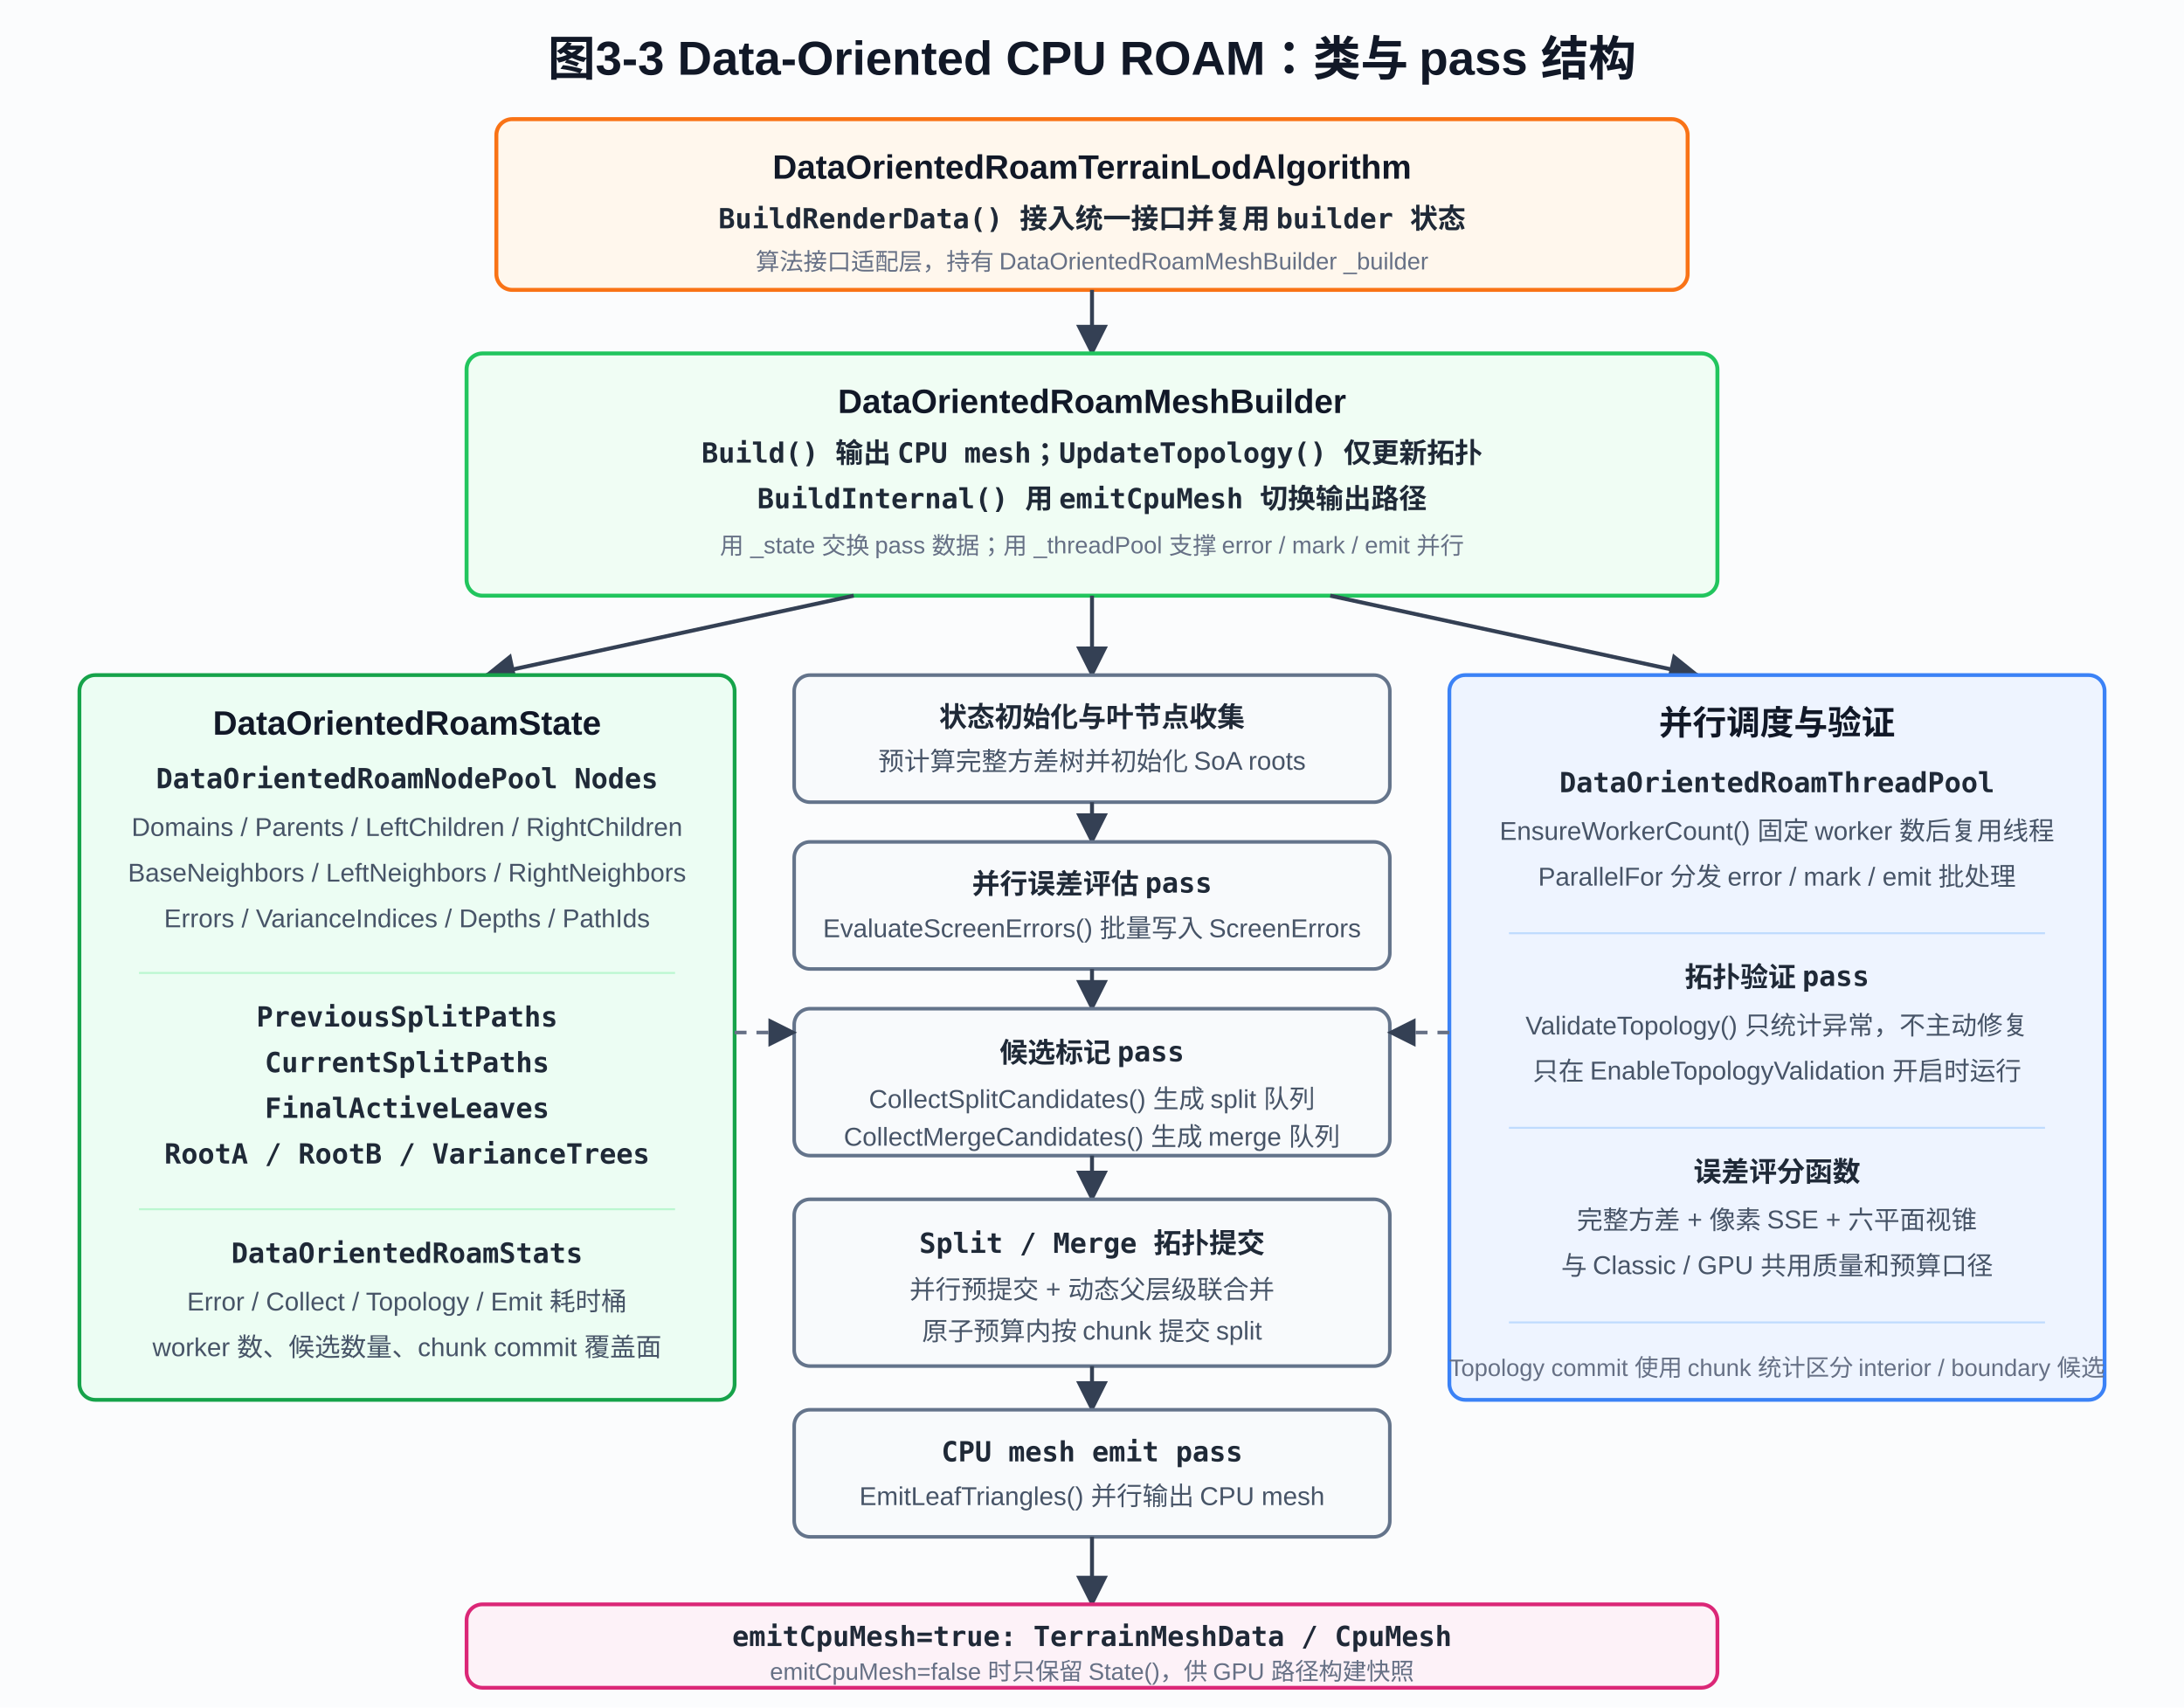
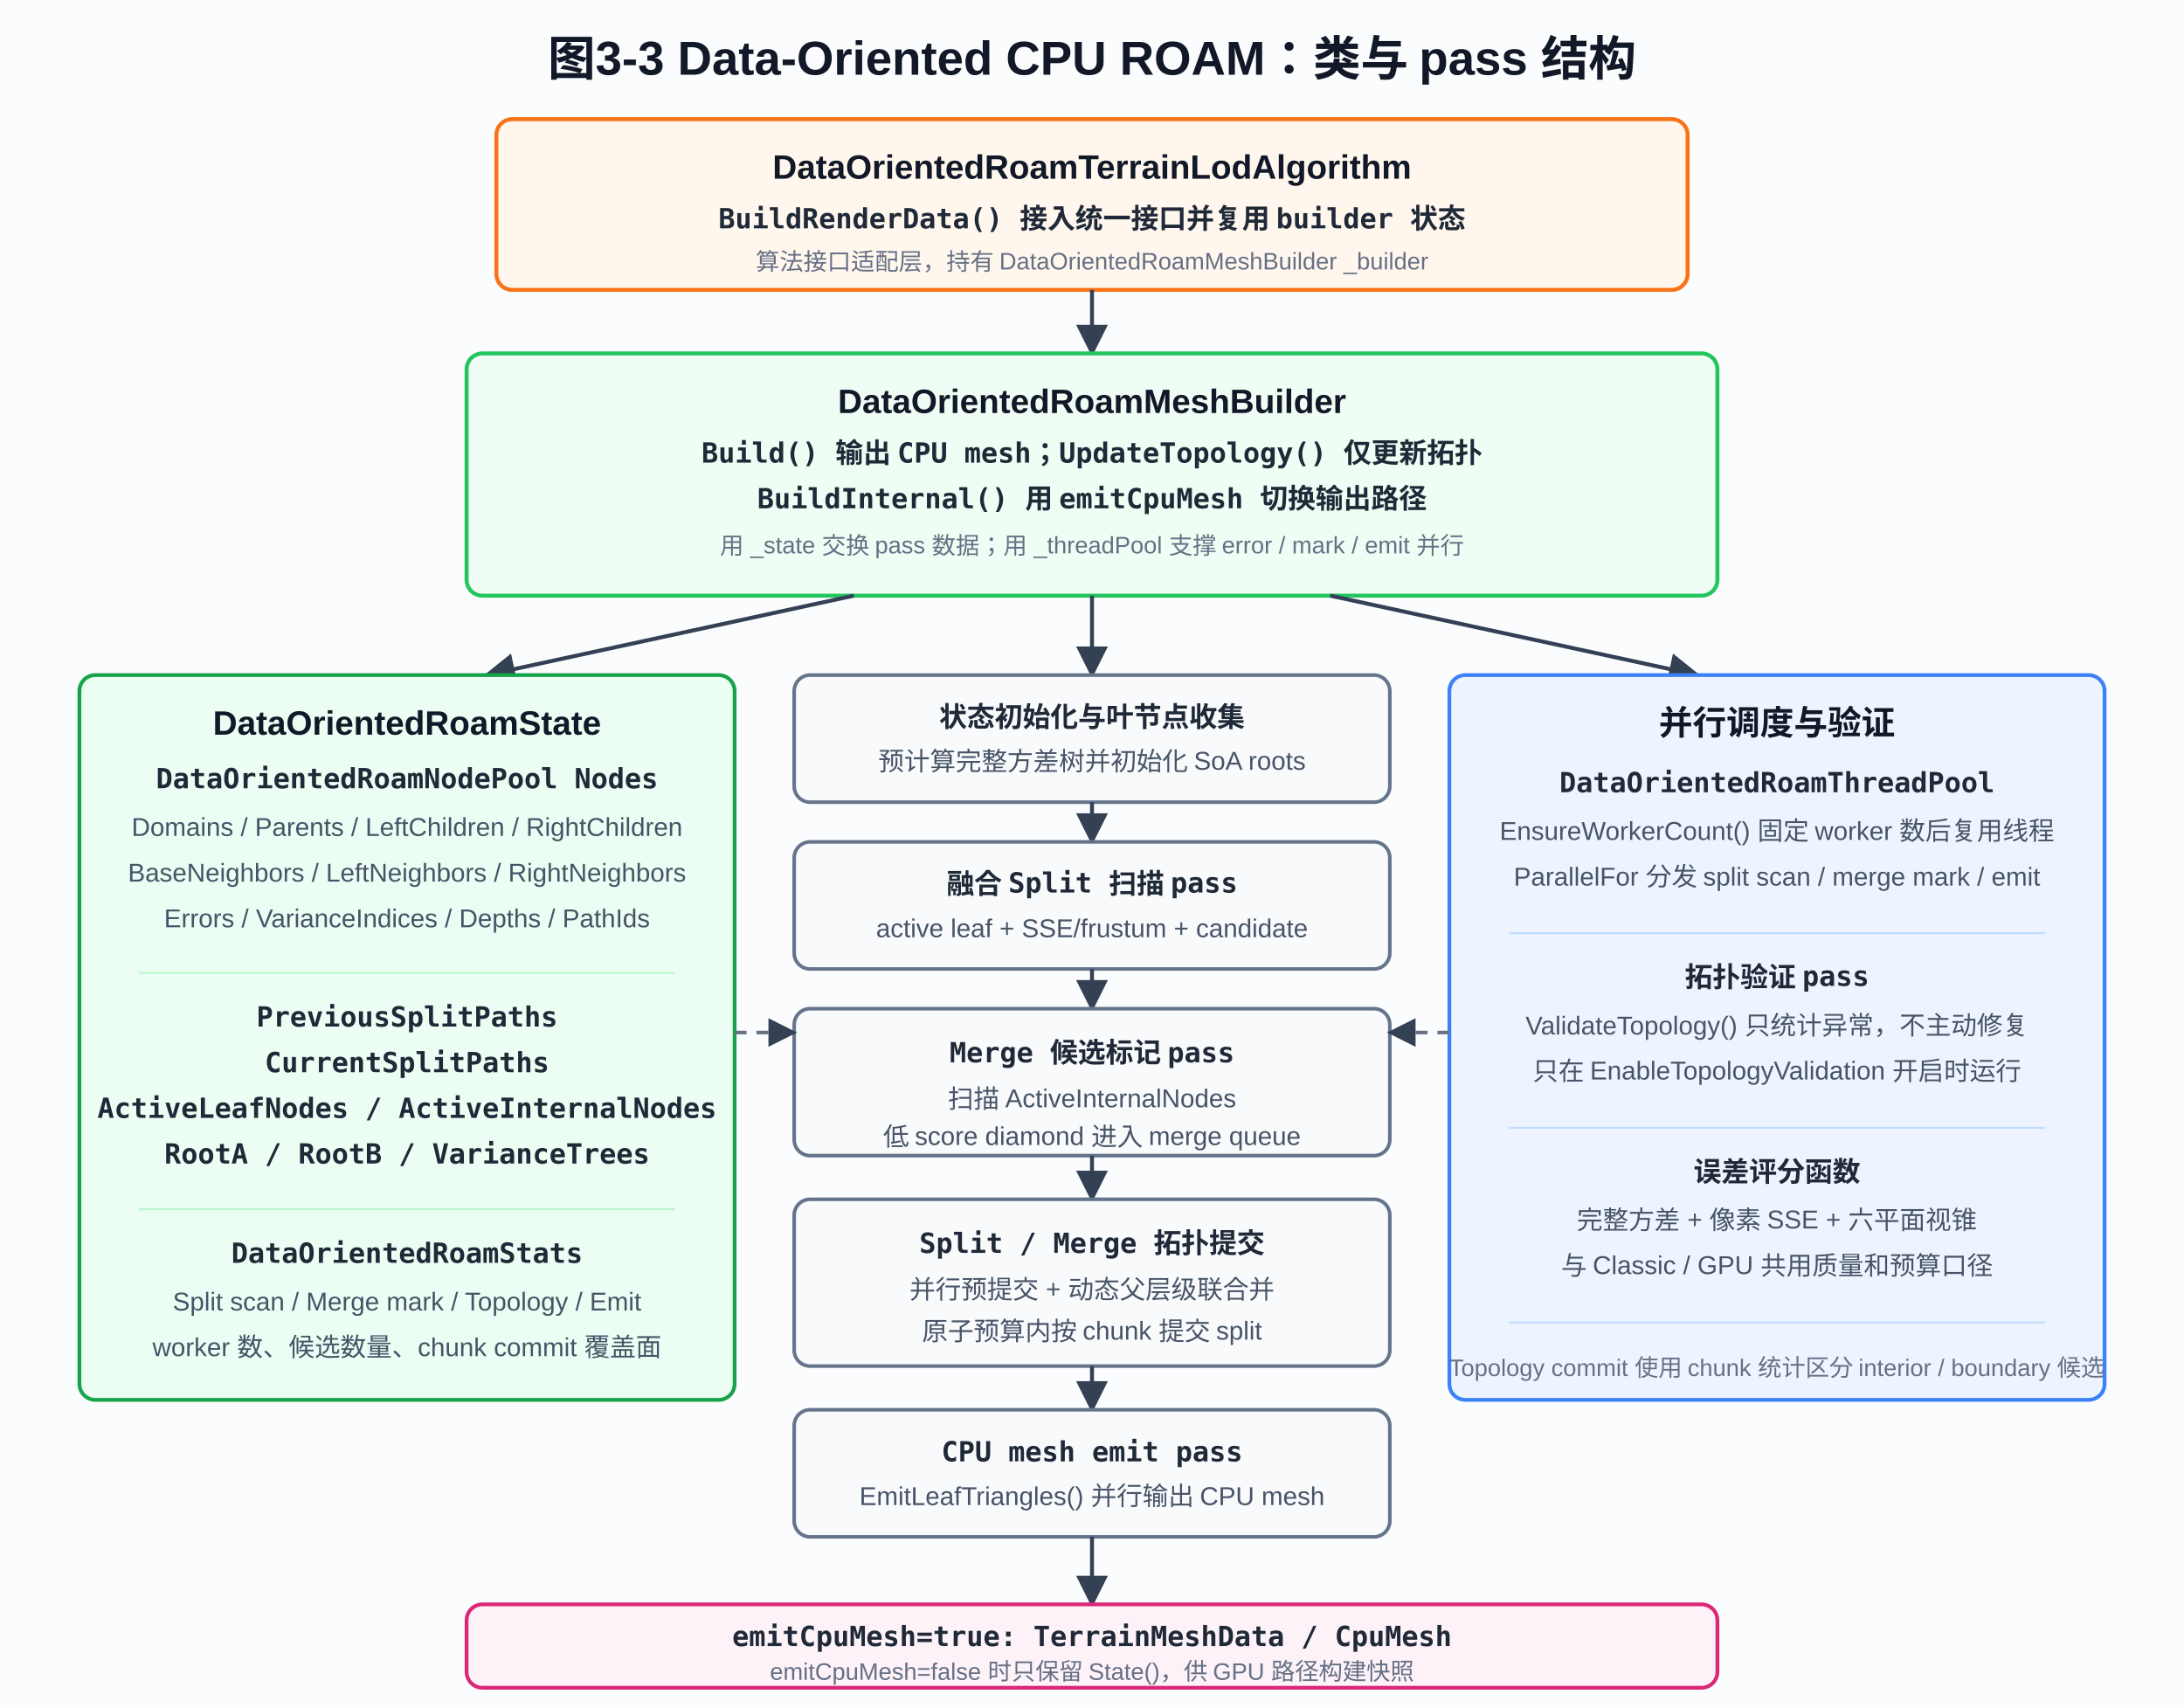
<svg xmlns="http://www.w3.org/2000/svg" width="1100" height="860" viewBox="0 0 1100 860">
  <defs>
    <marker id="arrow" viewBox="0 0 10 10" refX="9" refY="5" markerWidth="8" markerHeight="8" orient="auto-start-reverse">
      <path d="M 0 0 L 10 5 L 0 10 z" fill="#344054" />
    </marker>
    <style>
      .title{font:700 24px "Microsoft YaHei",Arial,sans-serif;fill:#111827}
      .section{font:700 17px "Microsoft YaHei",Arial,sans-serif;fill:#111827}
      .code{font:600 14px "Consolas","SFMono-Regular",monospace;fill:#1f2937}
      .small{font:13px "Microsoft YaHei",Arial,sans-serif;fill:#475467}
      .caption{font:12px "Microsoft YaHei",Arial,sans-serif;fill:#667085}
      .line{stroke:#344054;stroke-width:2;fill:none;marker-end:url(#arrow)}
      .dash{stroke:#667085;stroke-width:1.8;stroke-dasharray:6 5;fill:none;marker-end:url(#arrow)}
      .adapter{fill:#fff7ed;stroke:#f97316;stroke-width:2}
      .builder{fill:#f0fdf4;stroke:#22c55e;stroke-width:2}
      .state{fill:#ecfdf3;stroke:#16a34a;stroke-width:1.9}
      .pass{fill:#f8fafc;stroke:#64748b;stroke-width:1.8}
      .thread{fill:#eef4ff;stroke:#3b82f6;stroke-width:1.9}
      .output{fill:#fdf2f8;stroke:#db2777;stroke-width:1.9}
    </style>
  </defs>
  <rect width="100%" height="100%" fill="#fbfcfd" />
  <text x="550" y="38" text-anchor="middle" class="title">图3-3 Data-Oriented CPU ROAM：类与 pass 结构</text>
  <rect x="250" y="60" width="600" height="86" rx="8" class="adapter" />
  <text x="550" y="90" text-anchor="middle" class="section">DataOrientedRoamTerrainLodAlgorithm</text>
  <text x="550" y="115" text-anchor="middle" class="code">BuildRenderData() 接入统一接口并复用 builder 状态</text>
  <text x="550" y="136" text-anchor="middle" class="caption">算法接口适配层，持有 DataOrientedRoamMeshBuilder _builder</text>
  <path d="M550 146 L550 178" class="line" />
  <rect x="235" y="178" width="630" height="122" rx="8" class="builder" />
  <text x="550" y="208" text-anchor="middle" class="section">DataOrientedRoamMeshBuilder</text>
  <text x="550" y="233" text-anchor="middle" class="code">Build() 输出 CPU mesh；UpdateTopology() 仅更新拓扑</text>
  <text x="550" y="256" text-anchor="middle" class="code">BuildInternal() 用 emitCpuMesh 切换输出路径</text>
  <text x="550" y="279" text-anchor="middle" class="caption">用 _state 交换 pass 数据；用 _threadPool 支撑 error / mark / emit 并行</text>
  <path d="M430 300 L245 340" class="line" />
  <path d="M550 300 L550 340" class="line" />
  <path d="M670 300 L855 340" class="line" />
  <rect x="40" y="340" width="330" height="365" rx="8" class="state" />
  <text x="205" y="370" text-anchor="middle" class="section">DataOrientedRoamState</text>
  <text x="205" y="397" text-anchor="middle" class="code">DataOrientedRoamNodePool Nodes</text>
  <text x="205" y="421" text-anchor="middle" class="small">Domains / Parents / LeftChildren / RightChildren</text>
  <text x="205" y="444" text-anchor="middle" class="small">BaseNeighbors / LeftNeighbors / RightNeighbors</text>
  <text x="205" y="467" text-anchor="middle" class="small">Errors / VarianceIndices / Depths / PathIds</text>
  <line x1="70" y1="490" x2="340" y2="490" stroke="#bbf7d0" />
  <text x="205" y="517" text-anchor="middle" class="code">PreviousSplitPaths</text>
  <text x="205" y="540" text-anchor="middle" class="code">CurrentSplitPaths</text>
-   <text x="205" y="563" text-anchor="middle" class="code">FinalActiveLeaves</text>
+   <text x="205" y="563" text-anchor="middle" class="code">ActiveLeafNodes / ActiveInternalNodes</text>
  <text x="205" y="586" text-anchor="middle" class="code">RootA / RootB / VarianceTrees</text>
  <line x1="70" y1="609" x2="340" y2="609" stroke="#bbf7d0" />
  <text x="205" y="636" text-anchor="middle" class="code">DataOrientedRoamStats</text>
-   <text x="205" y="660" text-anchor="middle" class="small">Error / Collect / Topology / Emit 耗时桶</text>
+   <text x="205" y="660" text-anchor="middle" class="small">Split scan / Merge mark / Topology / Emit</text>
  <text x="205" y="683" text-anchor="middle" class="small">worker 数、候选数量、chunk commit 覆盖面</text>
  <rect x="400" y="340" width="300" height="64" rx="8" class="pass" />
  <text x="550" y="366" text-anchor="middle" class="code">状态初始化与叶节点收集</text>
  <text x="550" y="388" text-anchor="middle" class="small">预计算完整方差树并初始化 SoA roots</text>
  <path d="M550 404 L550 424" class="line" />
  <rect x="400" y="424" width="300" height="64" rx="8" class="pass" />
-   <text x="550" y="450" text-anchor="middle" class="code">并行误差评估 pass</text>
-   <text x="550" y="472" text-anchor="middle" class="small">EvaluateScreenErrors() 批量写入 ScreenErrors</text>
+   <text x="550" y="450" text-anchor="middle" class="code">融合 Split 扫描 pass</text>
+   <text x="550" y="472" text-anchor="middle" class="small">active leaf + SSE/frustum + candidate</text>
  <path d="M550 488 L550 508" class="line" />
  <rect x="400" y="508" width="300" height="74" rx="8" class="pass" />
-   <text x="550" y="535" text-anchor="middle" class="code">候选标记 pass</text>
-   <text x="550" y="558" text-anchor="middle" class="small">CollectSplitCandidates() 生成 split 队列</text>
-   <text x="550" y="577" text-anchor="middle" class="small">CollectMergeCandidates() 生成 merge 队列</text>
+   <text x="550" y="535" text-anchor="middle" class="code">Merge 候选标记 pass</text>
+   <text x="550" y="558" text-anchor="middle" class="small">扫描 ActiveInternalNodes</text>
+   <text x="550" y="577" text-anchor="middle" class="small">低 score diamond 进入 merge queue</text>
  <path d="M550 582 L550 604" class="line" />
  <rect x="400" y="604" width="300" height="84" rx="8" class="pass" />
  <text x="550" y="631" text-anchor="middle" class="code">Split / Merge 拓扑提交</text>
  <text x="550" y="654" text-anchor="middle" class="small">并行预提交 + 动态父层级联合并</text>
  <text x="550" y="675" text-anchor="middle" class="small">原子预算内按 chunk 提交 split</text>
  <path d="M550 688 L550 710" class="line" />
  <rect x="400" y="710" width="300" height="64" rx="8" class="pass" />
  <text x="550" y="736" text-anchor="middle" class="code">CPU mesh emit pass</text>
  <text x="550" y="758" text-anchor="middle" class="small">EmitLeafTriangles() 并行输出 CPU mesh</text>
  <rect x="730" y="340" width="330" height="365" rx="8" class="thread" />
  <text x="895" y="370" text-anchor="middle" class="section">并行调度与验证</text>
  <text x="895" y="399" text-anchor="middle" class="code">DataOrientedRoamThreadPool</text>
  <text x="895" y="423" text-anchor="middle" class="small">EnsureWorkerCount() 固定 worker 数后复用线程</text>
-   <text x="895" y="446" text-anchor="middle" class="small">ParallelFor 分发 error / mark / emit 批处理</text>
+   <text x="895" y="446" text-anchor="middle" class="small">ParallelFor 分发 split scan / merge mark / emit</text>
  <line x1="760" y1="470" x2="1030" y2="470" stroke="#bfdbfe" />
  <text x="895" y="497" text-anchor="middle" class="code">拓扑验证 pass</text>
  <text x="895" y="521" text-anchor="middle" class="small">ValidateTopology() 只统计异常，不主动修复</text>
  <text x="895" y="544" text-anchor="middle" class="small">只在 EnableTopologyValidation 开启时运行</text>
  <line x1="760" y1="568" x2="1030" y2="568" stroke="#bfdbfe" />
  <text x="895" y="595" text-anchor="middle" class="code">误差评分函数</text>
  <text x="895" y="619" text-anchor="middle" class="small">完整方差 + 像素 SSE + 六平面视锥</text>
  <text x="895" y="642" text-anchor="middle" class="small">与 Classic / GPU 共用质量和预算口径</text>
  <line x1="760" y1="666" x2="1030" y2="666" stroke="#bfdbfe" />
  <text x="895" y="693" text-anchor="middle" class="caption">Topology commit 使用 chunk 统计区分 interior / boundary 候选</text>
  <path d="M370 520 L400 520" class="dash" />
  <path d="M730 520 L700 520" class="dash" />
  <path d="M550 774 L550 808" class="line" />
  <rect x="235" y="808" width="630" height="42" rx="8" class="output" />
  <text x="550" y="829" text-anchor="middle" class="code">emitCpuMesh=true: TerrainMeshData / CpuMesh</text>
  <text x="550" y="846" text-anchor="middle" class="caption">emitCpuMesh=false 时只保留 State()，供 GPU 路径构建快照</text>
</svg>
